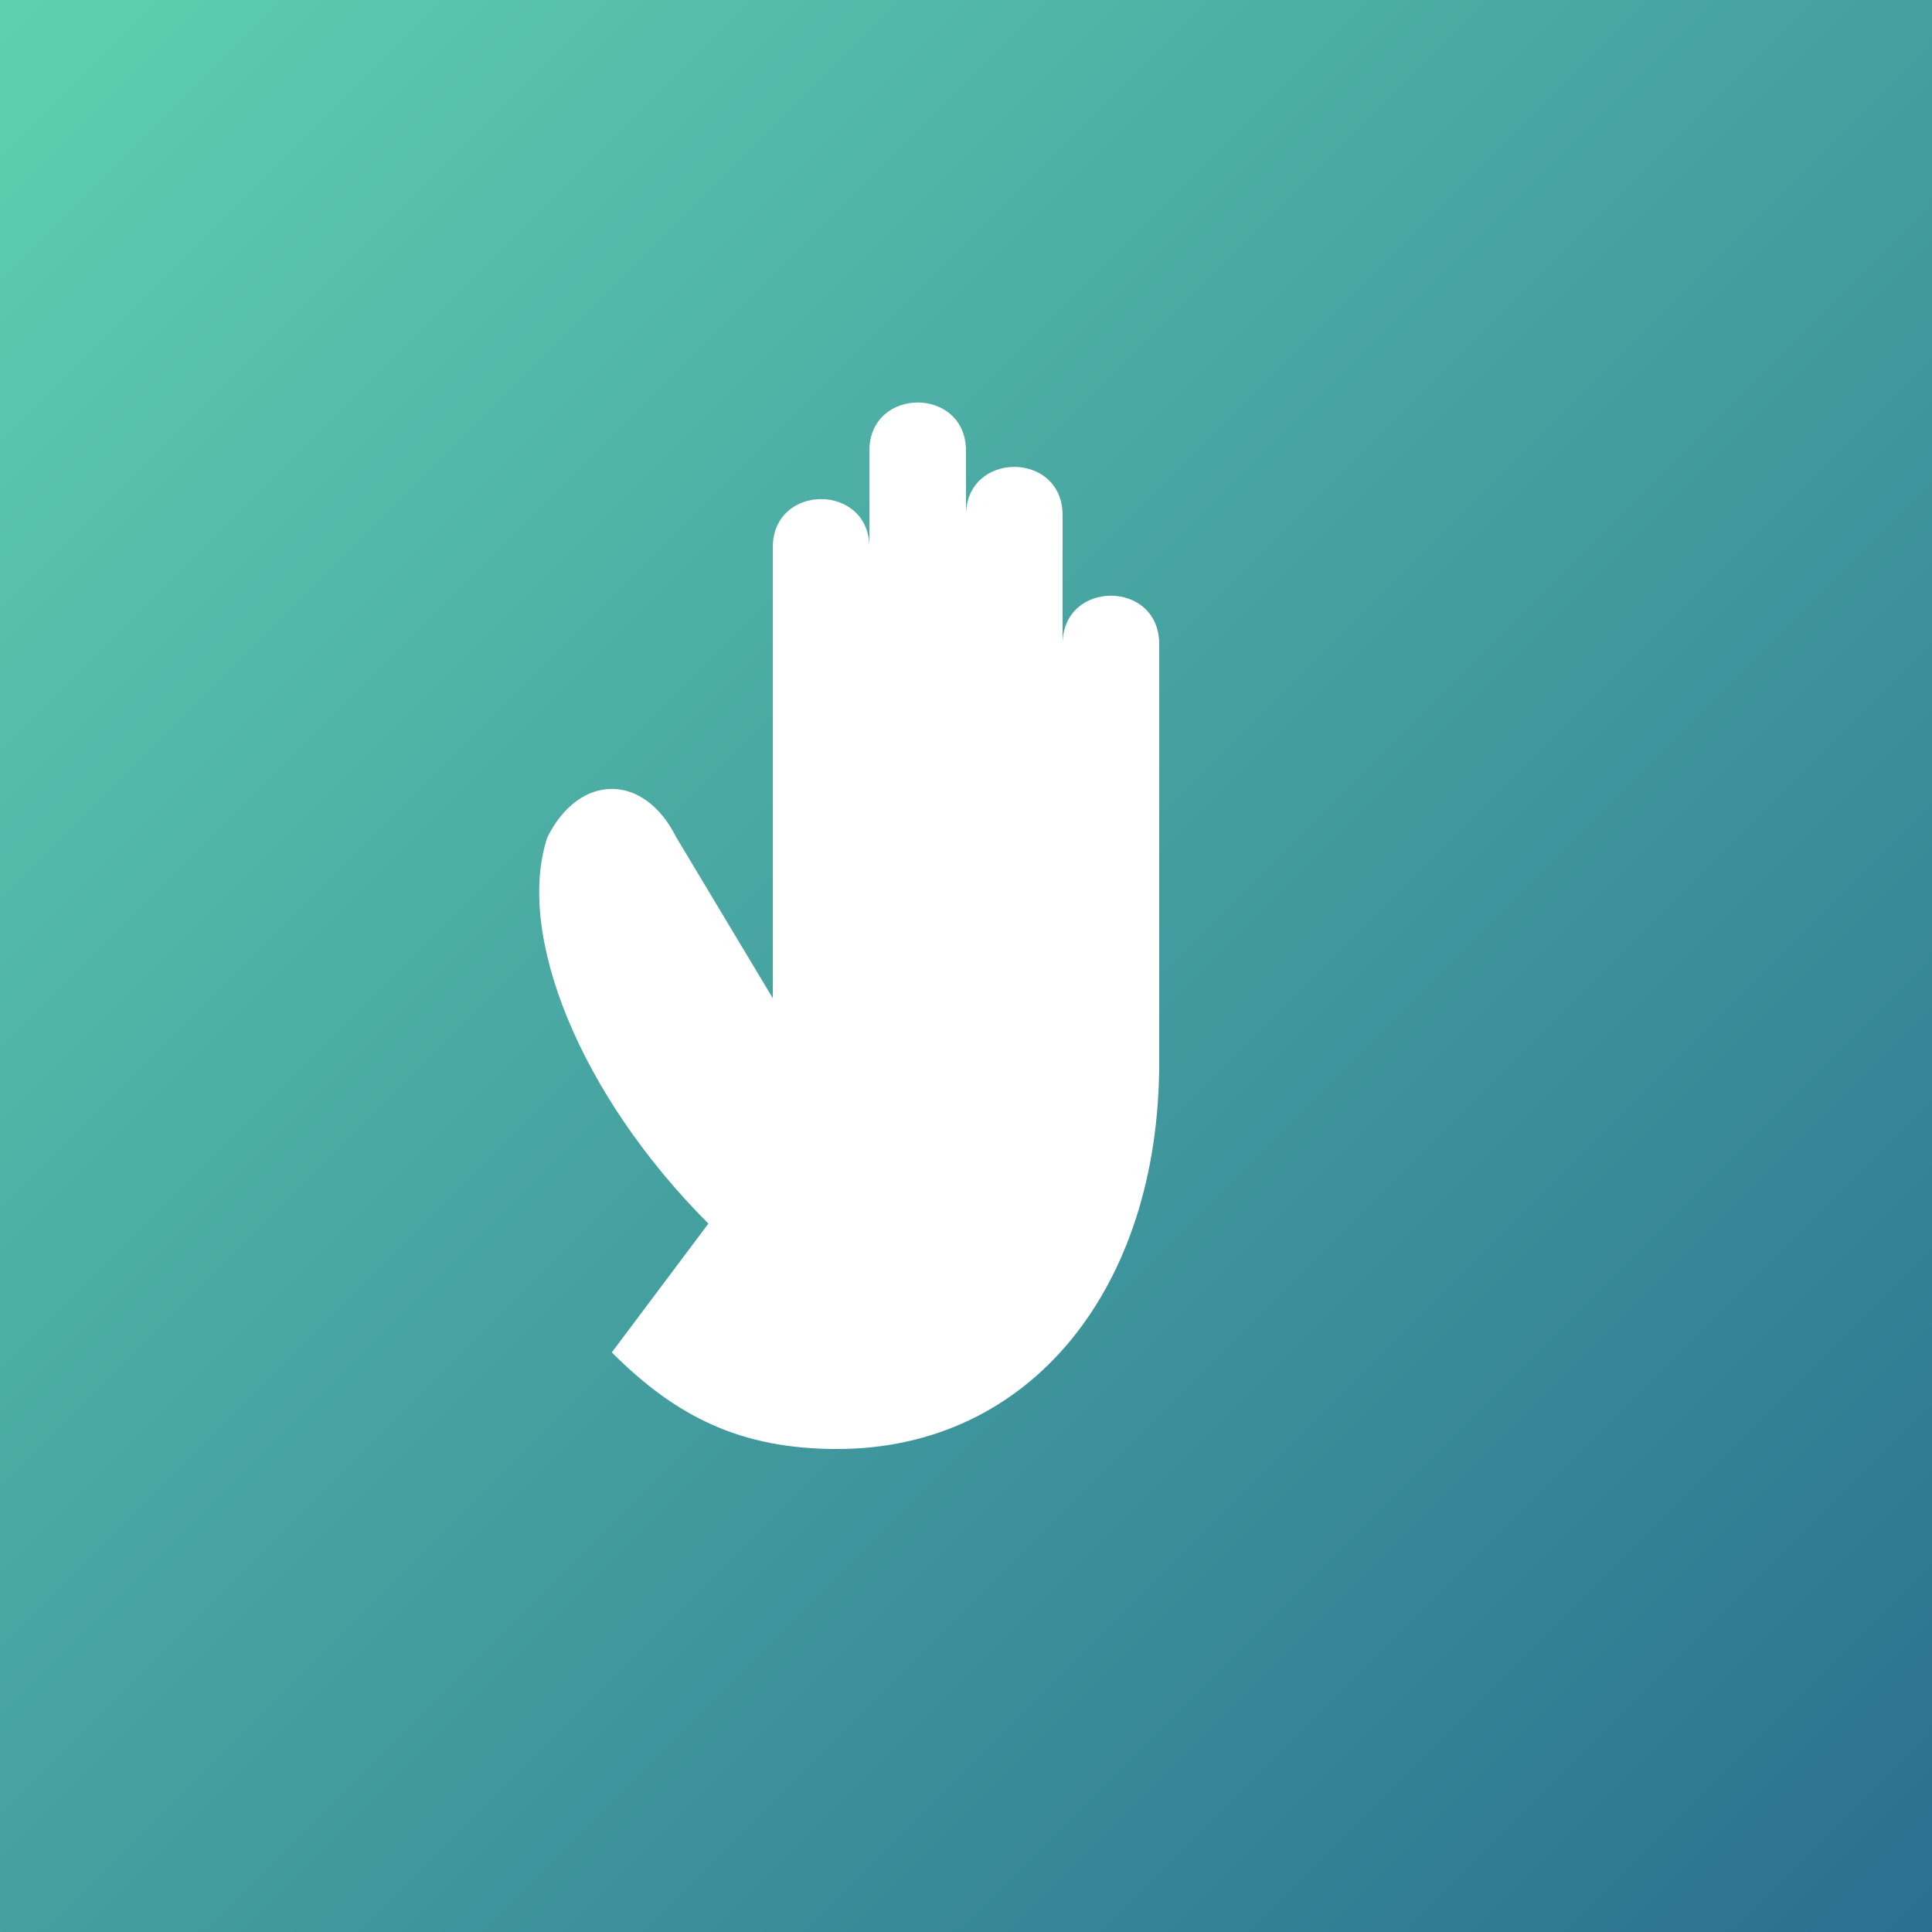
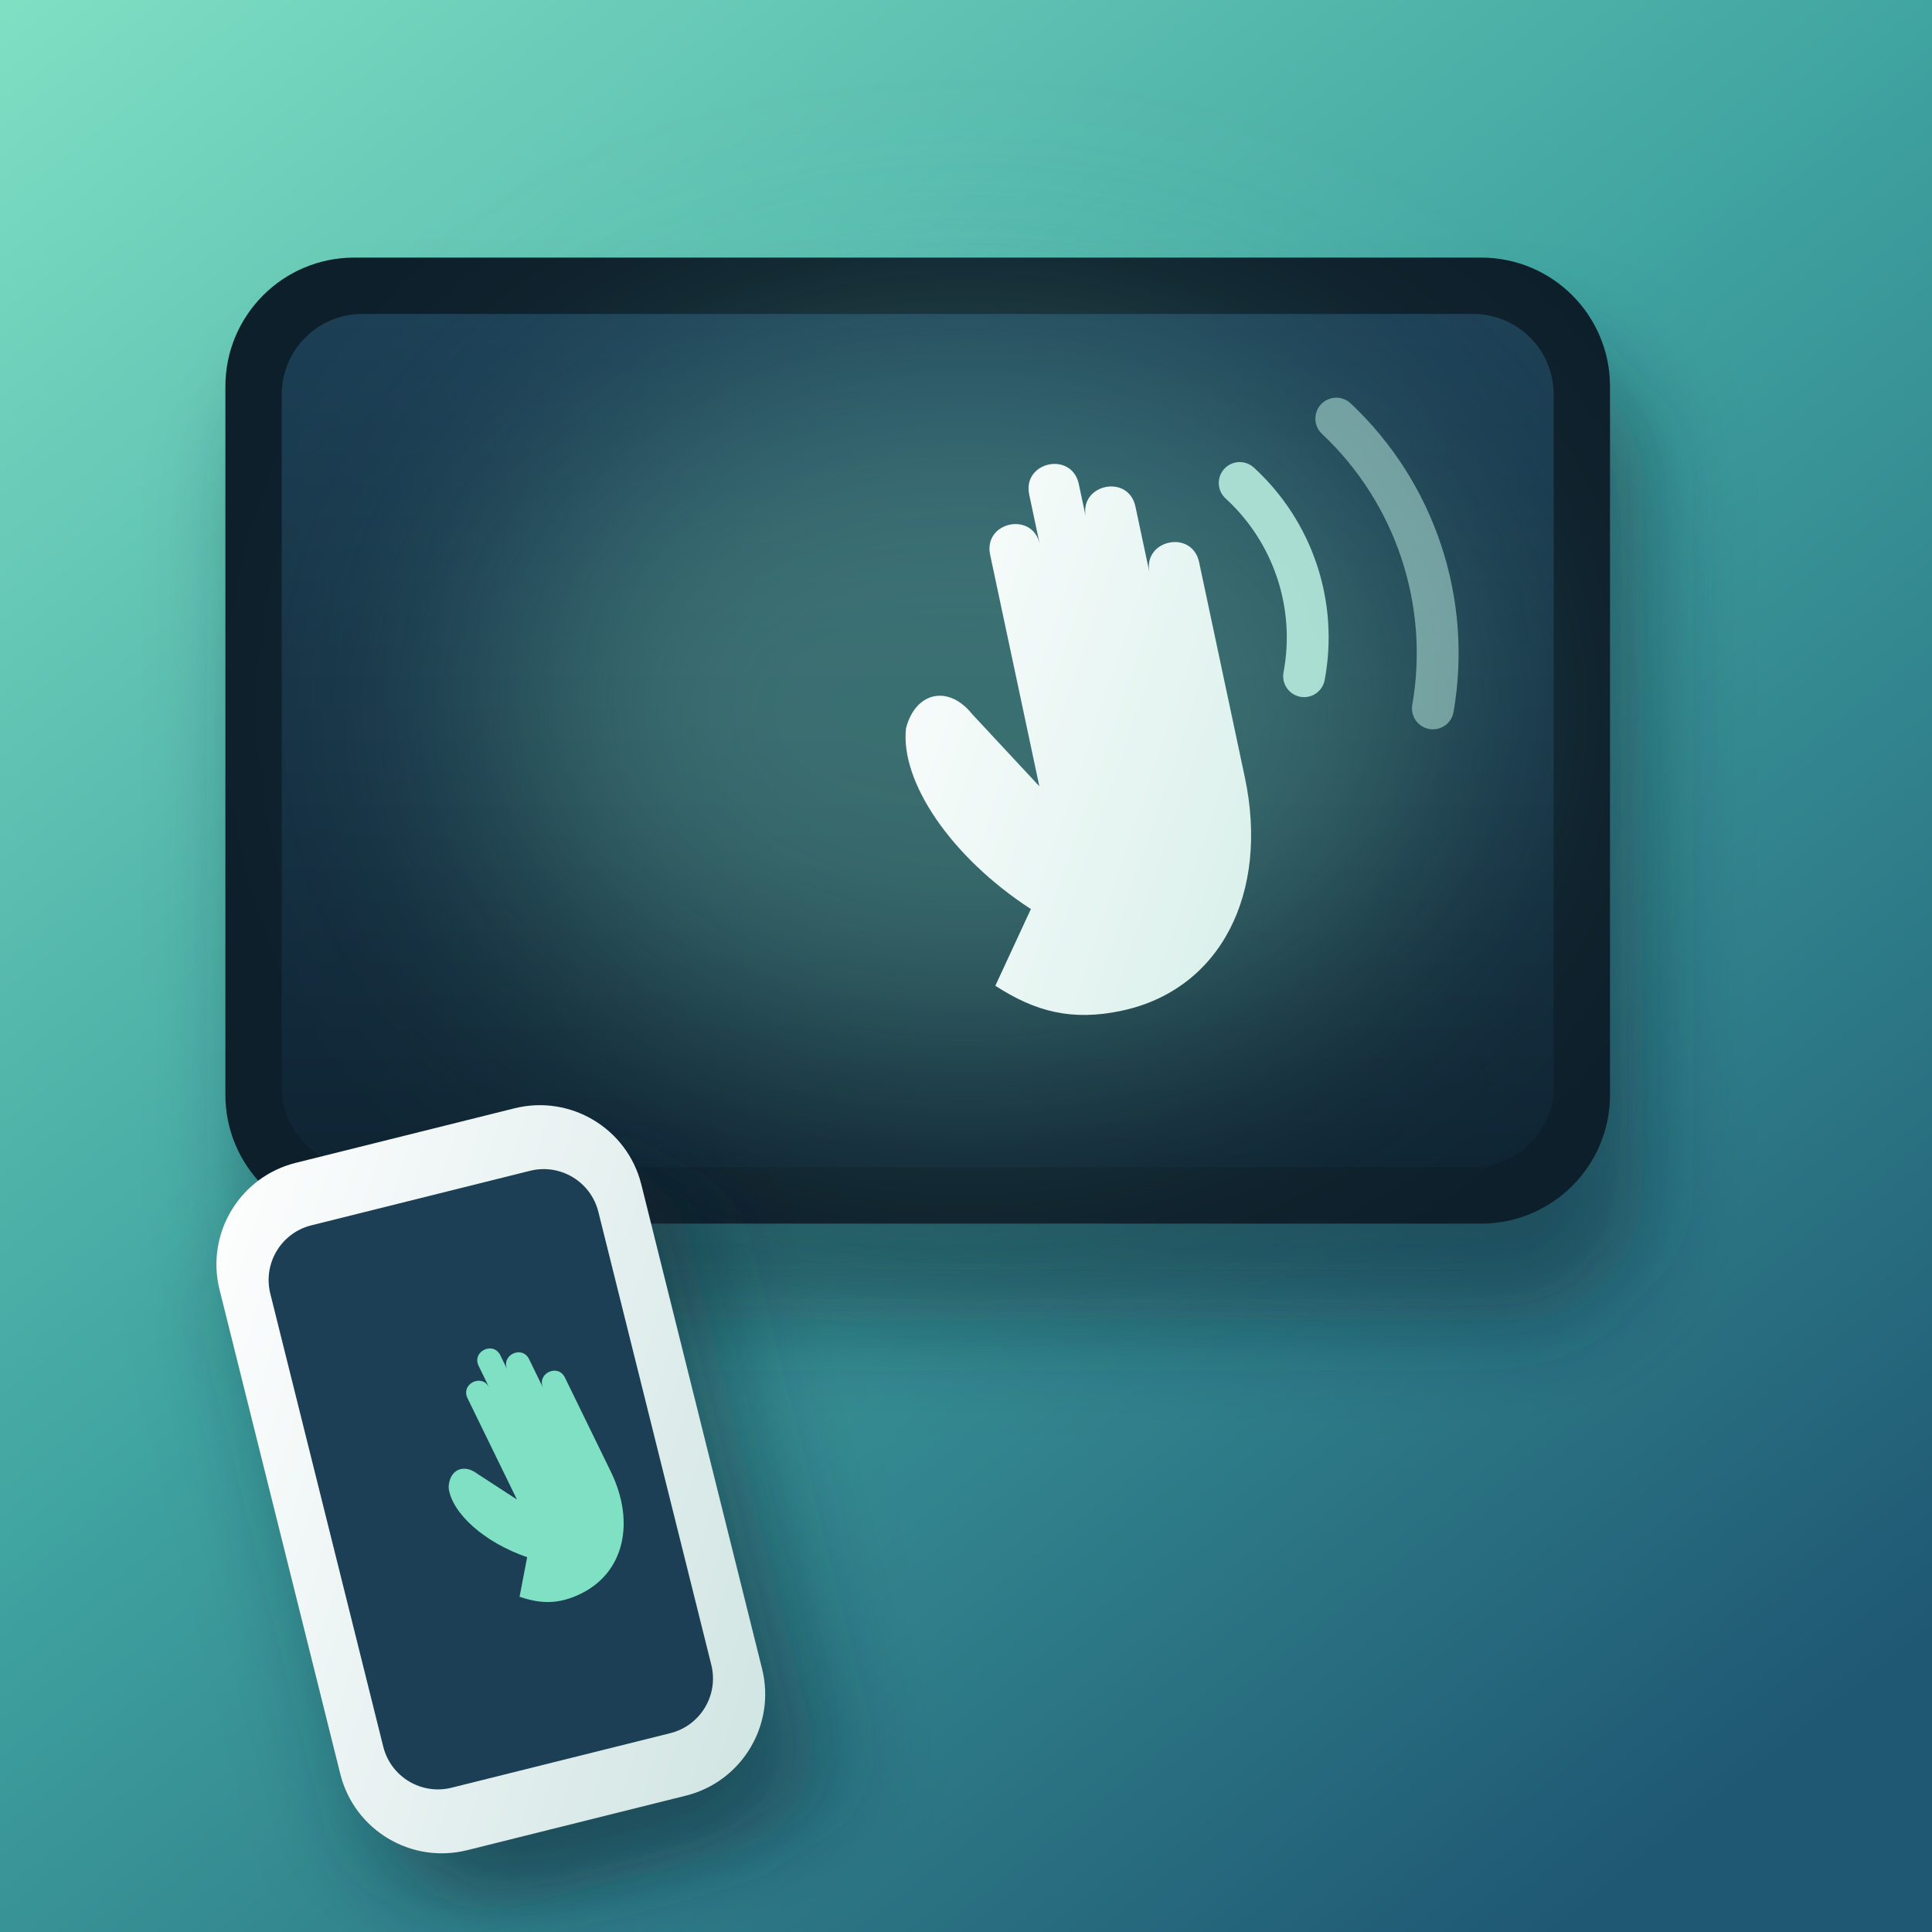
- <svg xmlns="http://www.w3.org/2000/svg" viewBox="0 0 60 60">
+ <svg xmlns="http://www.w3.org/2000/svg" xmlns:xlink="http://www.w3.org/1999/xlink" viewBox="0 0 120 120">
  <defs>
-     <linearGradient id="hi" x1="0" y1="0" x2="1" y2="1">
-       <stop offset="0" stop-color="#5fd0b0" />
-       <stop offset="1" stop-color="#2a6f8f" />
+     <linearGradient id="bg" x1="0" y1="0" x2=".8" y2="1">
+       <stop offset="0" stop-color="#7fe0c4" />
+       <stop offset=".5" stop-color="#3fa3a0" />
+       <stop offset="1" stop-color="#1f5873" />
    </linearGradient>
+     <linearGradient id="scr" x1="0" y1="0" x2="0" y2="1">
+       <stop offset="0" stop-color="#1c3f55" />
+       <stop offset="1" stop-color="#0f2433" />
+     </linearGradient>
+     <linearGradient id="hd" x1="0" y1="0" x2="1" y2="1">
+       <stop offset="0" stop-color="#ffffff" />
+       <stop offset="1" stop-color="#d7efe9" />
+     </linearGradient>
+     <linearGradient id="ph" x1="0" y1="0" x2="1" y2="1">
+       <stop offset="0" stop-color="#ffffff" />
+       <stop offset="1" stop-color="#cfe4e2" />
+     </linearGradient>
+     <filter id="s3" x="-30%" y="-30%" width="160%" height="160%">
+       <feGaussianBlur stdDeviation="3" />
+     </filter>
+     <filter id="s8" x="-60%" y="-60%" width="220%" height="220%">
+       <feGaussianBlur stdDeviation="8" />
+     </filter>
+     <path id="h" d="M22 38c-4-4-6-9-5-12 1-2 3-2 4 0l3 5V17c0-2 3-2 3 0v11-14c0-2 3-2 3 0v14-12c0-2 3-2 3 0v13-9c0-2 3-2 3 0v13c0 7-4 12-10 12-3 0-5-1-7-3z" />
  </defs>
-   <rect width="60" height="60" fill="url(#hi)" />
-   <path d="M22 38c-4-4-6-9-5-12 1-2 3-2 4 0l3 5V17c0-2 3-2 3 0v11-14c0-2 3-2 3 0v14-12c0-2 3-2 3 0v13-9c0-2 3-2 3 0v13c0 7-4 12-10 12-3 0-5-1-7-3z" fill="#fff" />
+   <rect width="120" height="120" fill="url(#bg)" />
+   <rect x="14" y="16" width="86" height="60" rx="8" fill="#0b2230" opacity=".5" filter="url(#s3)" transform="translate(2 6)" />
+   <rect x="14" y="16" width="86" height="60" rx="8" fill="#0d1f2b" />
+   <rect x="17.5" y="19.5" width="79" height="53" rx="5" fill="url(#scr)" />
+   <ellipse cx="60" cy="44" rx="30" ry="22" fill="#7fe0c4" opacity=".35" filter="url(#s8)" />
+   <g transform="translate(39 15) scale(1.05) rotate(-12 30 30)">
+     <use xlink:href="#h" fill="url(#hd)" />
+   </g>
+   <g fill="none" stroke="#bff3e4" stroke-width="2.6" stroke-linecap="round" opacity=".85">
+     <path d="M77 30a13 13 0 0 1 4 12" />
+     <path d="M83 26a20 20 0 0 1 6 18" opacity=".6" />
+   </g>
+   <g transform="rotate(-14 30 92)">
+     <rect x="17" y="70" width="27" height="44" rx="6.5" fill="#0b2230" opacity=".55" filter="url(#s3)" transform="translate(2 4)" />
+     <rect x="17" y="70" width="27" height="44" rx="6.5" fill="url(#ph)" />
+     <rect x="20" y="74" width="21" height="36" rx="3.5" fill="#1c3f55" />
+     <g transform="translate(19.6 77.5) scale(.5) rotate(-12 30 30)">
+       <use xlink:href="#h" fill="#7fe0c4" />
+     </g>
+   </g>
</svg>
